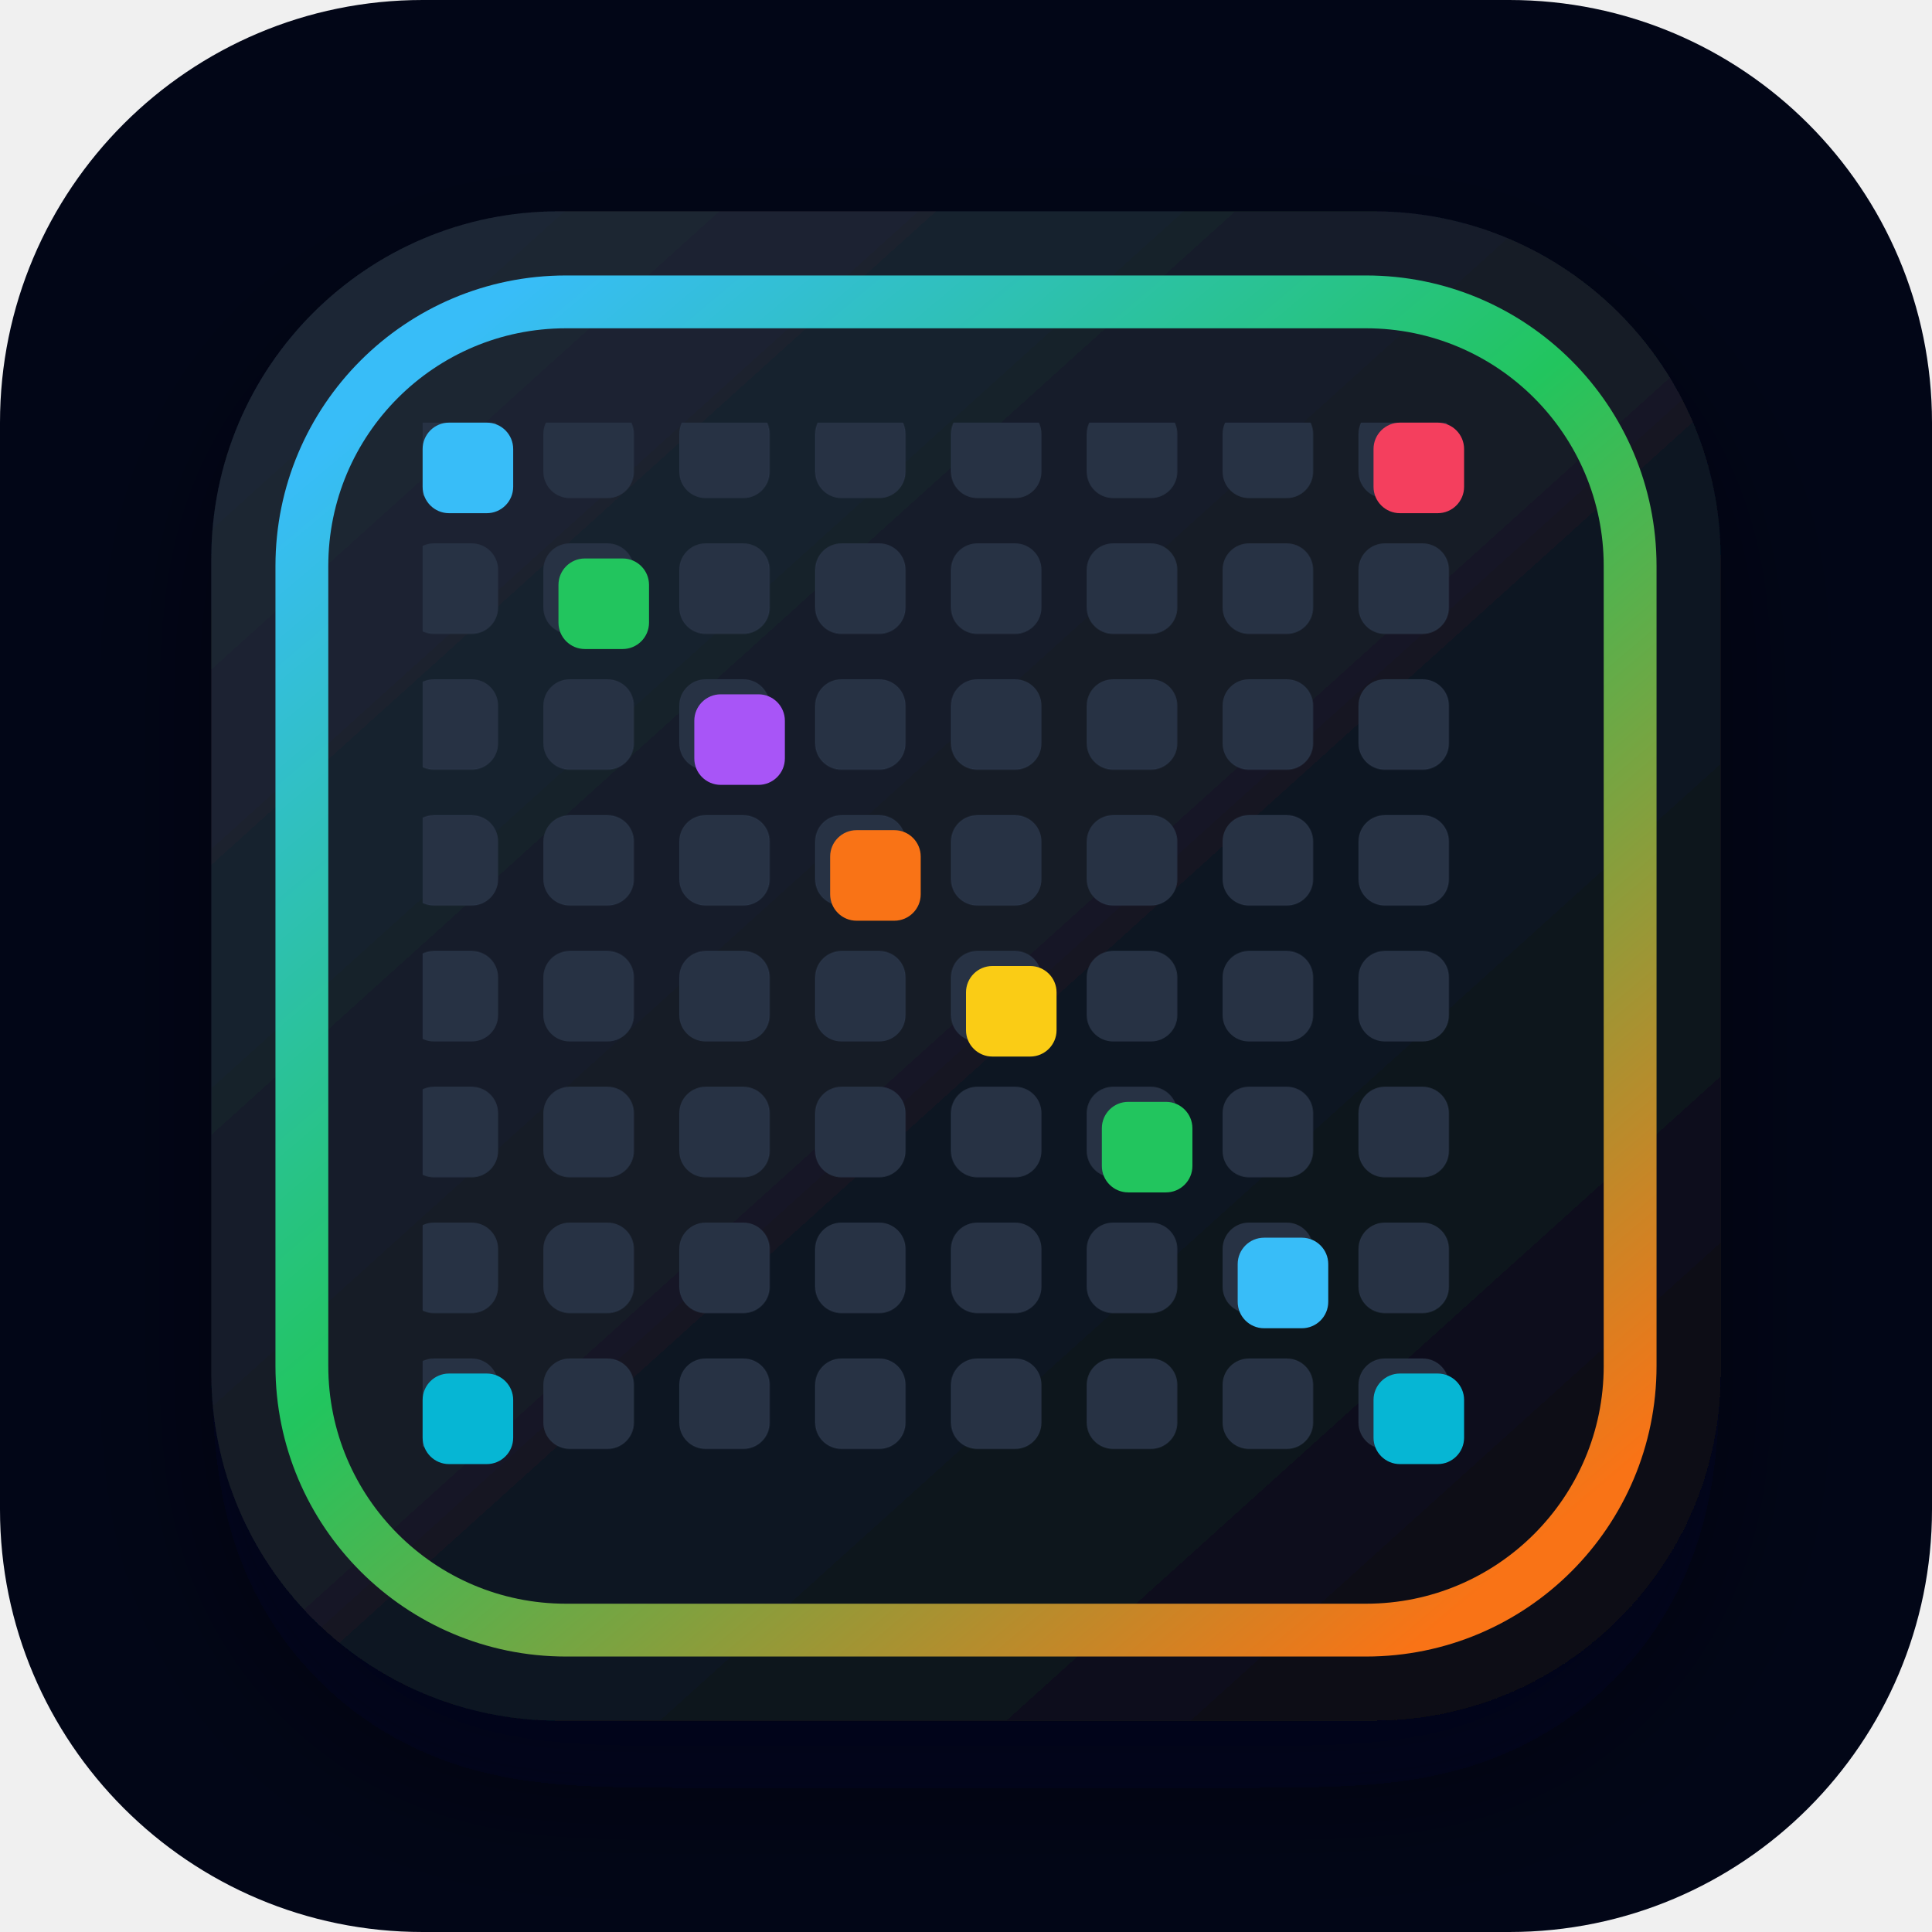
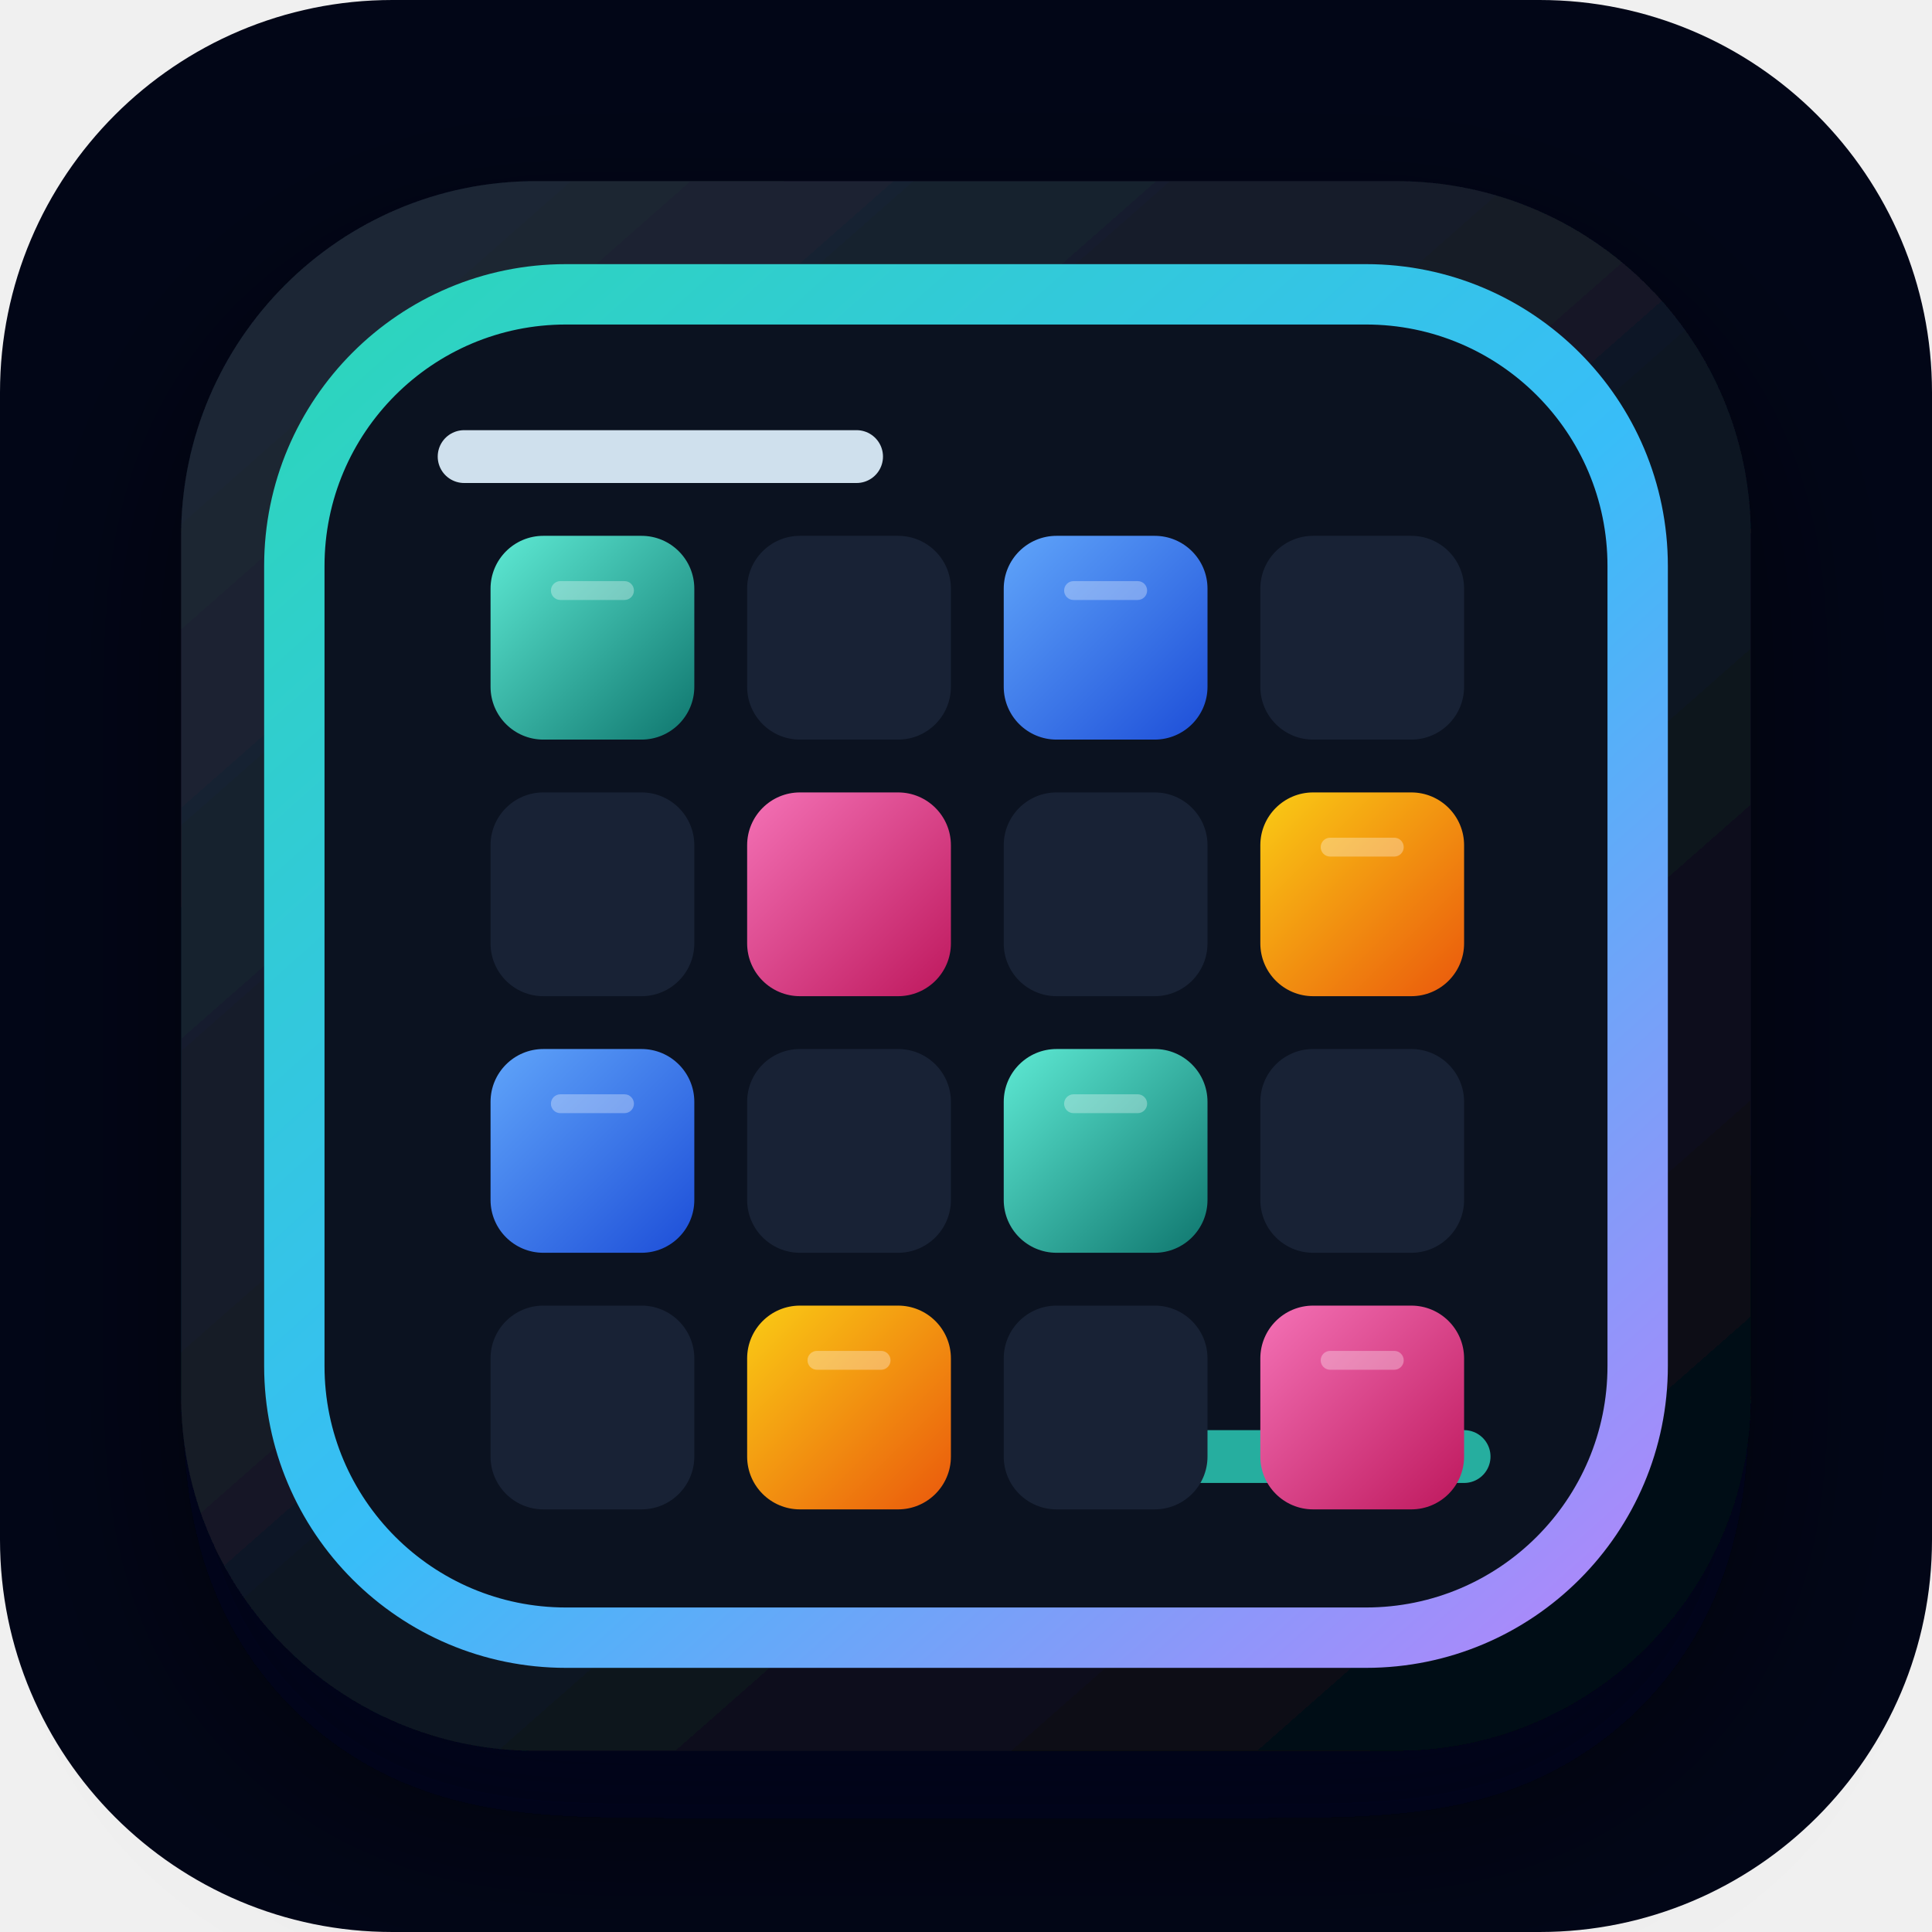
<svg xmlns="http://www.w3.org/2000/svg" viewBox="0 0 512 512" role="img" aria-label="OpenLaunchDeck">
  <defs>
-     <linearGradient id="shell" x1="72" y1="52" x2="440" y2="460" gradientUnits="userSpaceOnUse">
+     <linearGradient id="outer" x1="72" y1="48" x2="438" y2="464" gradientUnits="userSpaceOnUse">
      <stop offset="0" stop-color="#1f2937" />
-       <stop offset="1" stop-color="#060b14" />
+       <stop offset="1" stop-color="#030712" />
    </linearGradient>
-     <linearGradient id="edge" x1="118" y1="92" x2="394" y2="420" gradientUnits="userSpaceOnUse">
-       <stop offset="0" stop-color="#38bdf8" />
-       <stop offset="0.45" stop-color="#22c55e" />
-       <stop offset="1" stop-color="#f97316" />
+     <linearGradient id="ring" x1="104" y1="86" x2="408" y2="426" gradientUnits="userSpaceOnUse">
+       <stop offset="0" stop-color="#2dd4bf" />
+       <stop offset="0.52" stop-color="#38bdf8" />
+       <stop offset="1" stop-color="#a78bfa" />
    </linearGradient>
-     <pattern id="pads" width="36" height="36" patternUnits="userSpaceOnUse">
-       <rect width="24" height="24" rx="7" fill="#273244" />
-     </pattern>
-     <filter id="soft" x="-20%" y="-20%" width="140%" height="140%">
-       <feDropShadow dx="0" dy="18" stdDeviation="20" flood-color="#020617" flood-opacity="0.35" />
+     <linearGradient id="pad-teal" x1="0" y1="0" x2="1" y2="1">
+       <stop offset="0" stop-color="#5eead4" />
+       <stop offset="1" stop-color="#0f766e" />
+     </linearGradient>
+     <linearGradient id="pad-blue" x1="0" y1="0" x2="1" y2="1">
+       <stop offset="0" stop-color="#60a5fa" />
+       <stop offset="1" stop-color="#1d4ed8" />
+     </linearGradient>
+     <linearGradient id="pad-pink" x1="0" y1="0" x2="1" y2="1">
+       <stop offset="0" stop-color="#f472b6" />
+       <stop offset="1" stop-color="#be185d" />
+     </linearGradient>
+     <linearGradient id="pad-amber" x1="0" y1="0" x2="1" y2="1">
+       <stop offset="0" stop-color="#facc15" />
+       <stop offset="1" stop-color="#ea580c" />
+     </linearGradient>
+     <filter id="shadow" x="-16%" y="-16%" width="132%" height="132%">
+       <feDropShadow dx="0" dy="18" stdDeviation="22" flood-color="#020617" flood-opacity="0.5" />
    </filter>
  </defs>
-   <rect width="512" height="512" rx="112" fill="#020617" />
-   <rect x="56" y="56" width="400" height="400" rx="92" fill="url(#shell)" filter="url(#soft)" />
-   <rect x="80" y="80" width="352" height="352" rx="70" fill="none" stroke="url(#edge)" stroke-width="14" />
-   <rect x="112" y="112" width="276" height="276" fill="url(#pads)" />
-   <g>
-     <rect x="112" y="112" width="24" height="24" rx="7" fill="#38bdf8" />
-     <rect x="148" y="148" width="24" height="24" rx="7" fill="#22c55e" />
-     <rect x="184" y="184" width="24" height="24" rx="7" fill="#a855f7" />
-     <rect x="220" y="220" width="24" height="24" rx="7" fill="#f97316" />
-     <rect x="256" y="256" width="24" height="24" rx="7" fill="#facc15" />
-     <rect x="292" y="292" width="24" height="24" rx="7" fill="#22c55e" />
-     <rect x="328" y="328" width="24" height="24" rx="7" fill="#38bdf8" />
-     <rect x="364" y="364" width="24" height="24" rx="7" fill="#06b6d4" />
-     <rect x="364" y="112" width="24" height="24" rx="7" fill="#f43f5e" />
-     <rect x="112" y="364" width="24" height="24" rx="7" fill="#06b6d4" />
+   <rect width="512" height="512" rx="104" fill="#020617" />
+   <rect x="48" y="48" width="416" height="416" rx="94" fill="url(#outer)" filter="url(#shadow)" />
+   <rect x="78" y="78" width="356" height="356" rx="72" fill="#0b1220" />
+   <rect x="78" y="78" width="356" height="356" rx="72" fill="none" stroke="url(#ring)" stroke-width="16" />
+   <path d="M123 121h104" stroke="#e0f2fe" stroke-width="14" stroke-linecap="round" opacity="0.92" />
+   <path d="M388 386H284" stroke="#2dd4bf" stroke-width="14" stroke-linecap="round" opacity="0.8" />
+   <g transform="translate(130 142)">
+     <rect x="0" y="0" width="54" height="54" rx="14" fill="url(#pad-teal)" />
+     <rect x="68" y="0" width="54" height="54" rx="14" fill="#182235" />
+     <rect x="136" y="0" width="54" height="54" rx="14" fill="url(#pad-blue)" />
+     <rect x="204" y="0" width="54" height="54" rx="14" fill="#182235" />
+     <rect x="0" y="68" width="54" height="54" rx="14" fill="#182235" />
+     <rect x="68" y="68" width="54" height="54" rx="14" fill="url(#pad-pink)" />
+     <rect x="136" y="68" width="54" height="54" rx="14" fill="#182235" />
+     <rect x="204" y="68" width="54" height="54" rx="14" fill="url(#pad-amber)" />
+     <rect x="0" y="136" width="54" height="54" rx="14" fill="url(#pad-blue)" />
+     <rect x="68" y="136" width="54" height="54" rx="14" fill="#182235" />
+     <rect x="136" y="136" width="54" height="54" rx="14" fill="url(#pad-teal)" />
+     <rect x="204" y="136" width="54" height="54" rx="14" fill="#182235" />
+     <rect x="0" y="204" width="54" height="54" rx="14" fill="#182235" />
+     <rect x="68" y="204" width="54" height="54" rx="14" fill="url(#pad-amber)" />
+     <rect x="136" y="204" width="54" height="54" rx="14" fill="#182235" />
+     <rect x="204" y="204" width="54" height="54" rx="14" fill="url(#pad-pink)" />
+   </g>
+   <g opacity="0.32" fill="#ffffff">
+     <rect x="146" y="154" width="22" height="5" rx="2.5" />
+     <rect x="282" y="154" width="22" height="5" rx="2.5" />
+     <rect x="350" y="222" width="22" height="5" rx="2.5" />
+     <rect x="146" y="290" width="22" height="5" rx="2.5" />
+     <rect x="282" y="290" width="22" height="5" rx="2.5" />
+     <rect x="214" y="358" width="22" height="5" rx="2.5" />
+     <rect x="350" y="358" width="22" height="5" rx="2.5" />
  </g>
</svg>
